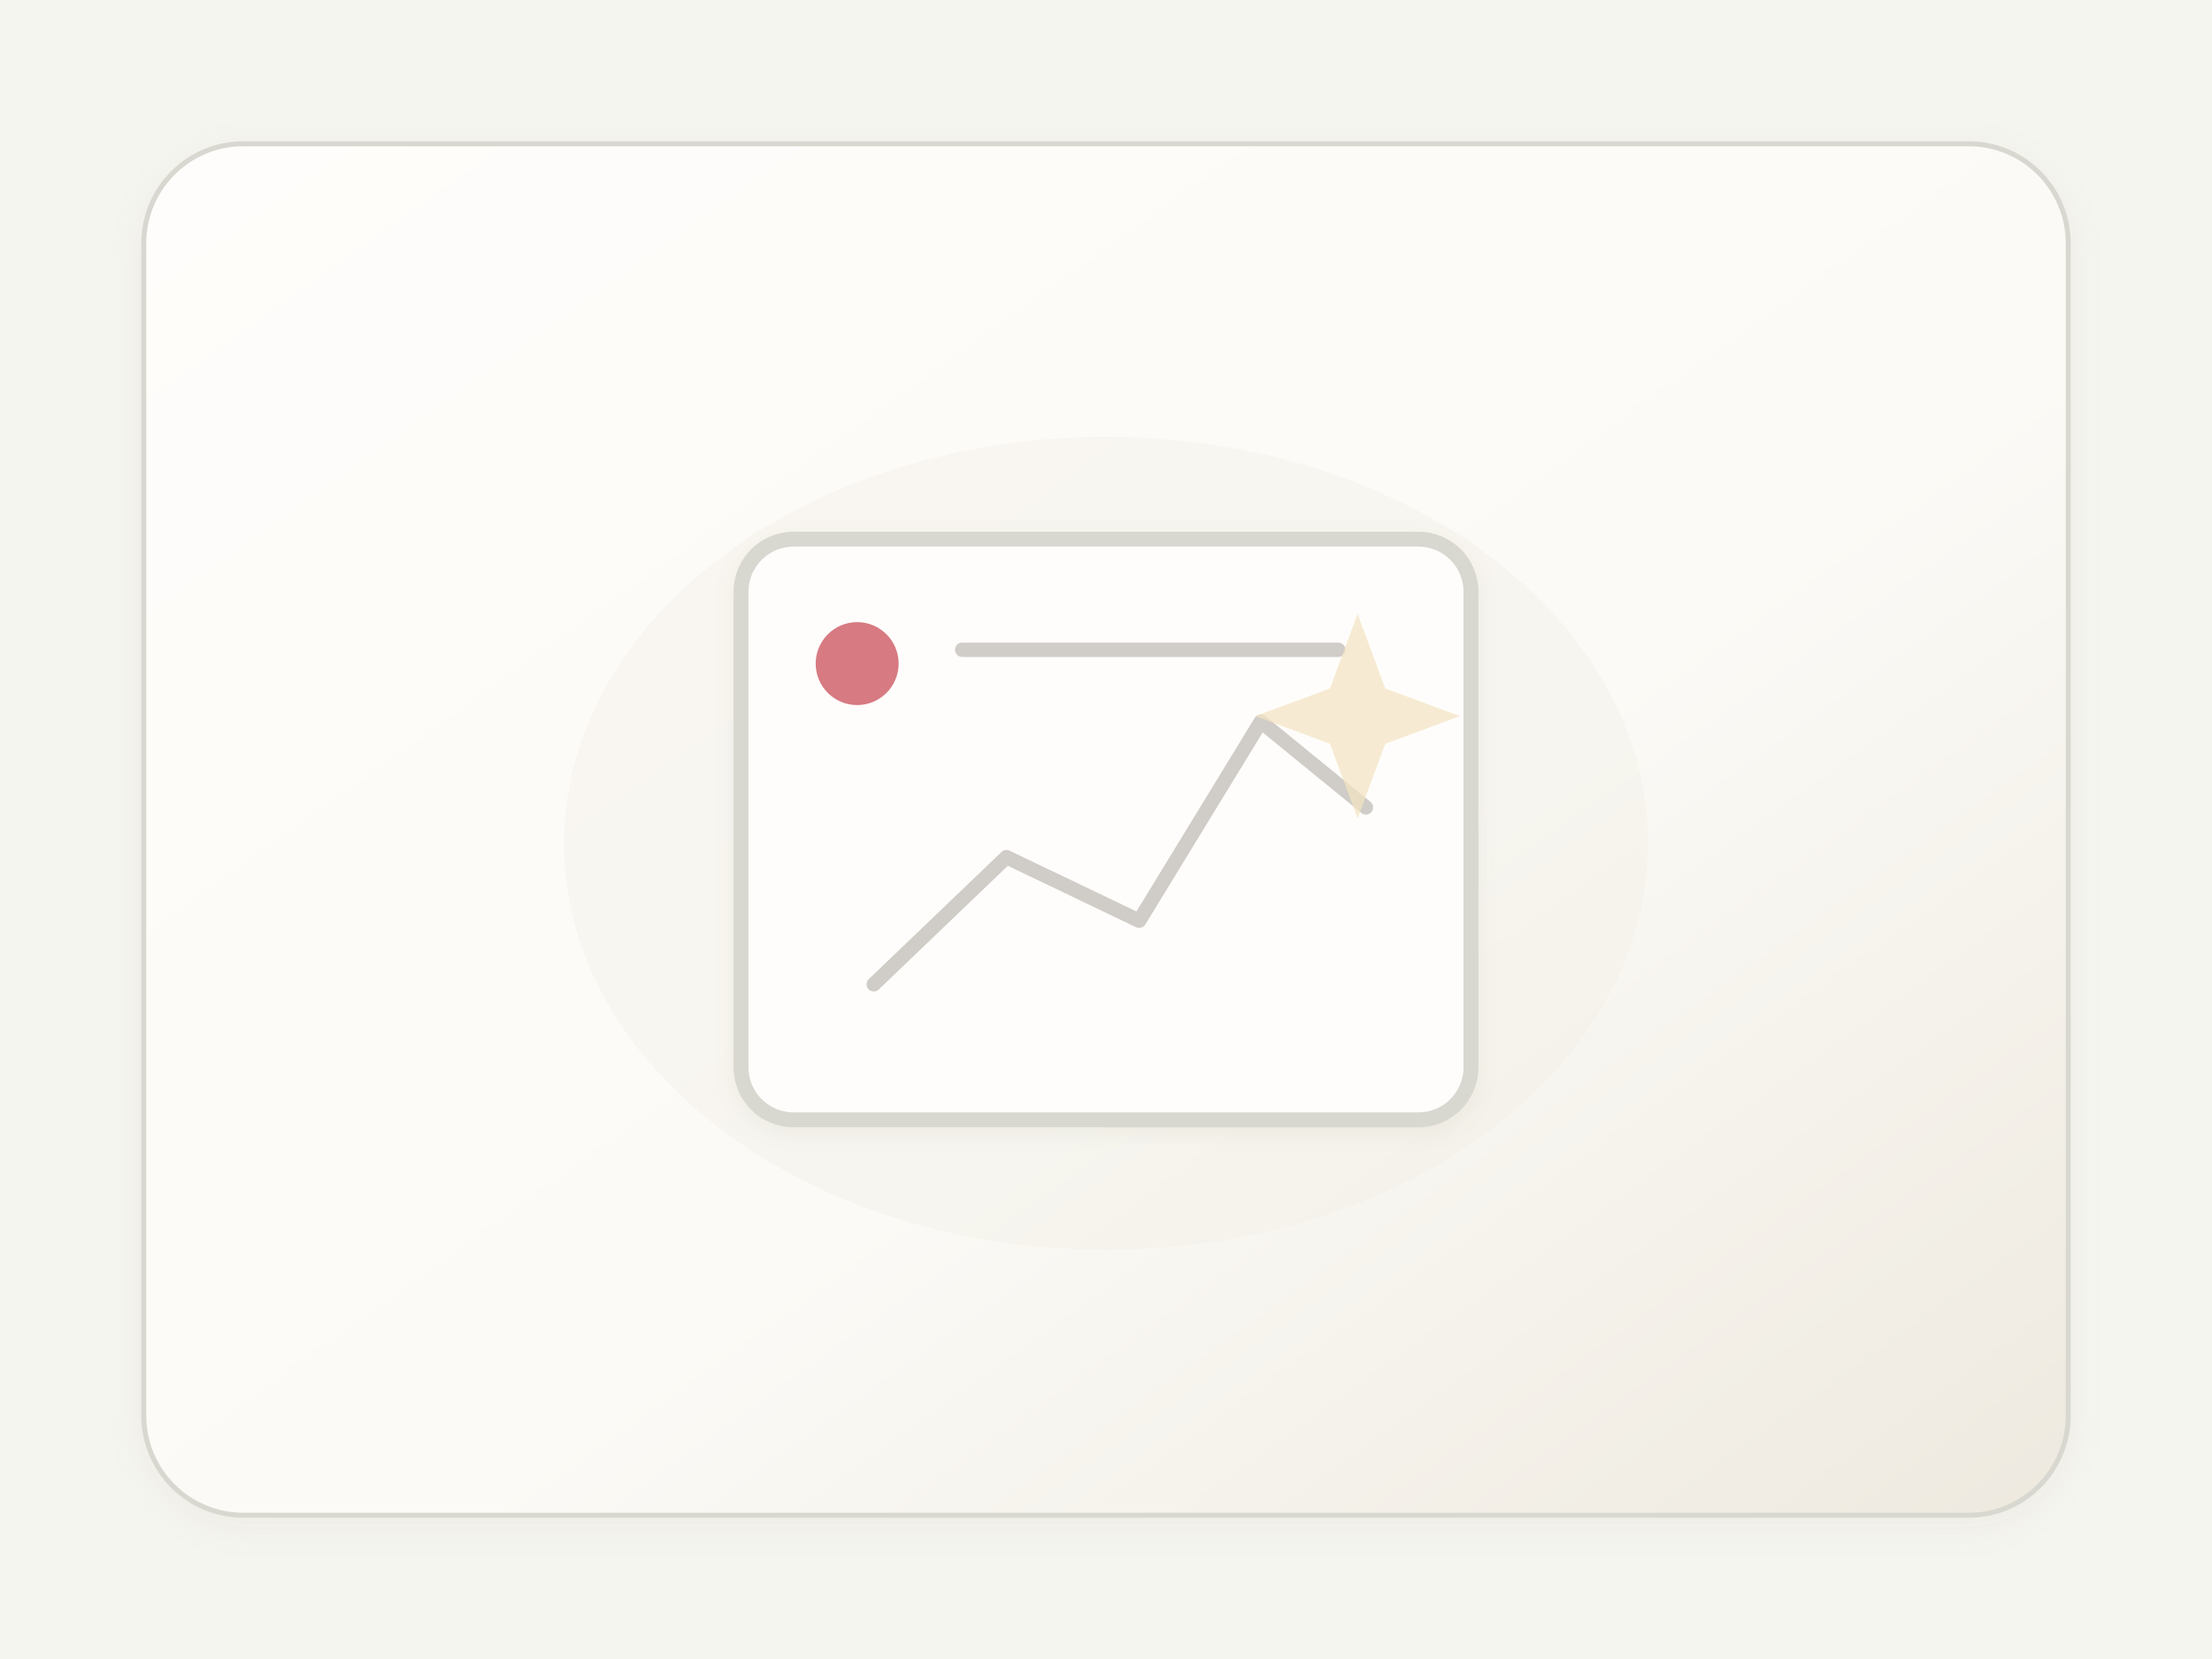
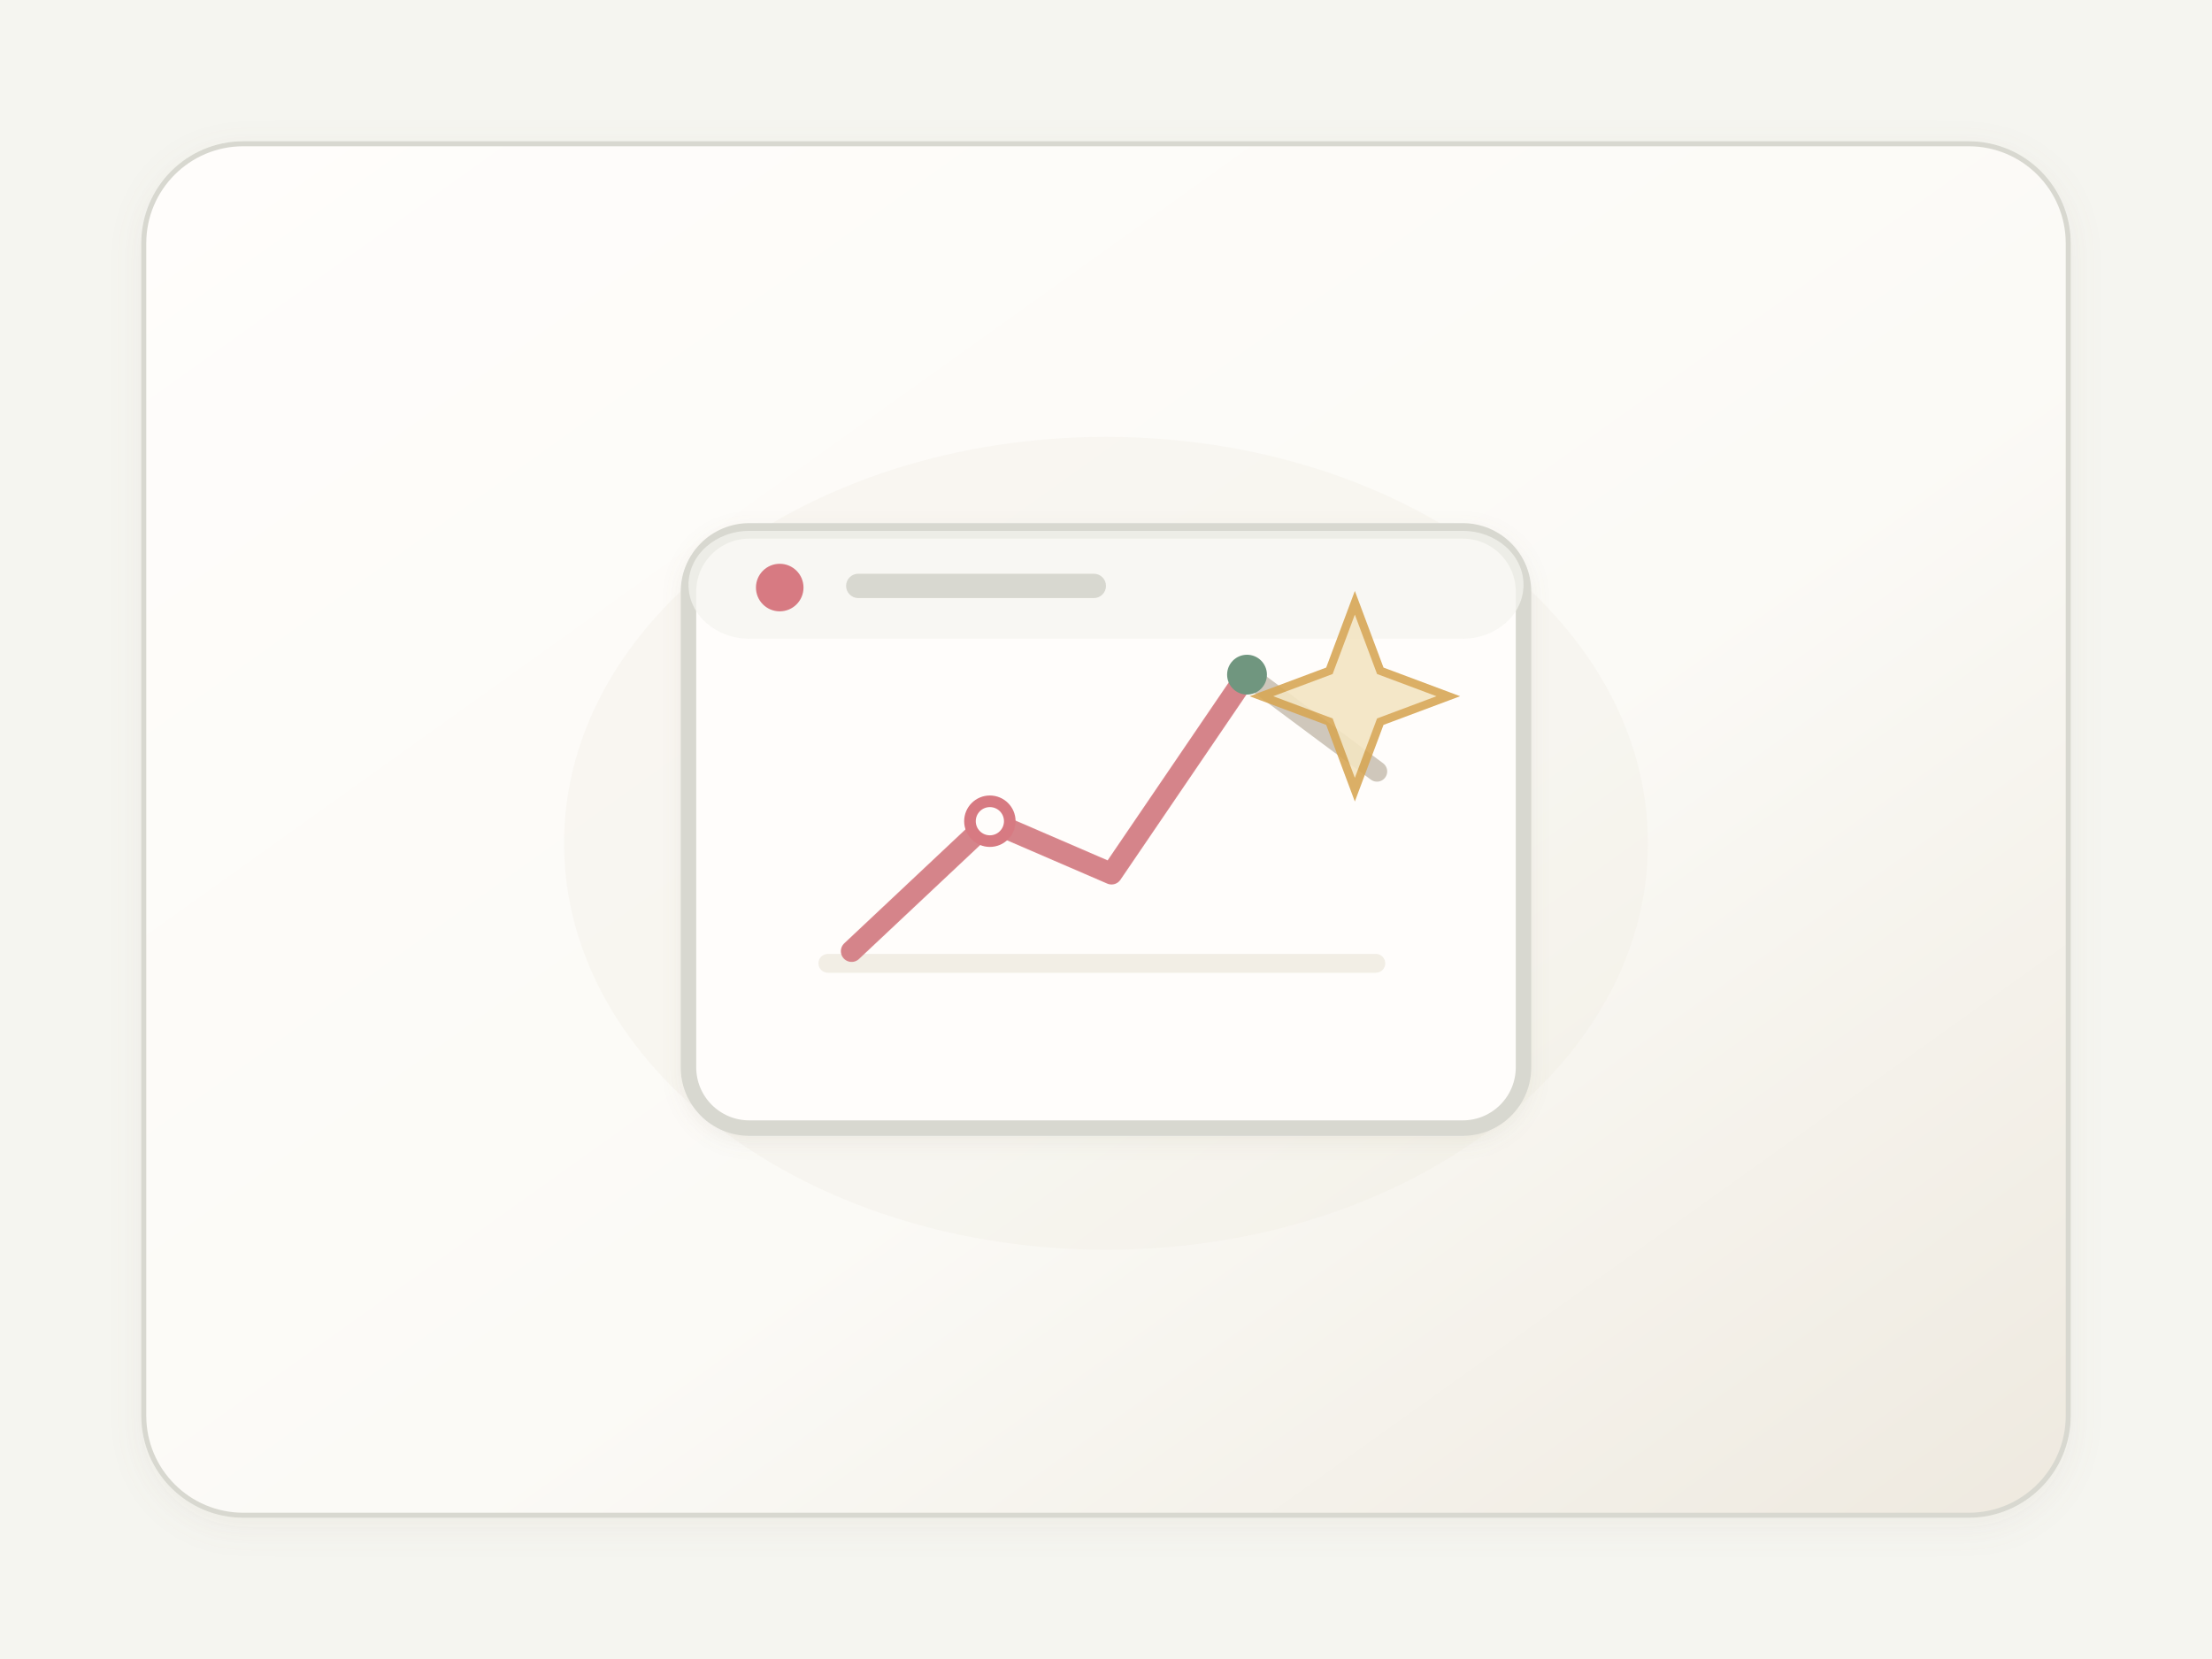
<svg xmlns="http://www.w3.org/2000/svg" data-theme="final_20260604-soft-editorial-v2" width="8000" height="6000" viewBox="0 0 8000 6000" role="img" aria-labelledby="title desc">
  <defs>
    <linearGradient id="paper" x1="0" y1="0" x2="1" y2="1">
      <stop offset="0" stop-color="#fffdfb" />
      <stop offset=".58" stop-color="#fbfaf6" />
      <stop offset="1" stop-color="#eee9df" />
    </linearGradient>
    <linearGradient id="rose" x1="0" y1="0" x2="1" y2="1">
      <stop stop-color="#f1ccd0" />
      <stop offset="1" stop-color="#d77a82" />
    </linearGradient>
    <linearGradient id="sage" x1="0" y1="0" x2="1" y2="1">
      <stop stop-color="#dce9df" />
      <stop offset="1" stop-color="#6f967f" />
    </linearGradient>
    <linearGradient id="gold" x1="0" y1="0" x2="1" y2="1">
      <stop stop-color="#f3e4c2" />
      <stop offset="1" stop-color="#d7a655" />
    </linearGradient>
    <filter id="cardShadow" x="-20%" y="-20%" width="140%" height="150%">
      <feDropShadow dx="0" dy="34" stdDeviation="58" flood-color="#a0917e" flood-opacity=".10" />
    </filter>
    <filter id="softShadow" x="-25%" y="-25%" width="150%" height="150%">
      <feDropShadow dx="0" dy="22" stdDeviation="34" flood-color="#a0917e" flood-opacity=".11" />
    </filter>
    <style>
    .stroke{fill:none;stroke:#6a6258;stroke-width:84;stroke-linecap:round;stroke-linejoin:round;opacity:.48}
    .thin{fill:none;stroke:#6a6258;stroke-width:52;stroke-linecap:round;stroke-linejoin:round;opacity:.32}
    .rose{fill:#d77a82}.rose-soft{fill:#f1ccd0}.sage{fill:#6f967f}.sage-soft{fill:#dce9df}.gold{fill:#d7a655}.gold-soft{fill:#f3e4c2}
    .paper{fill:#fffdfb}.line{stroke:#d8d8d0}.motif{filter:url(#softShadow)}
  </style>
  </defs>
  <rect width="8000" height="6000" fill="#f5f5f0" />
  <rect x="520" y="520" width="6960" height="4960" rx="360" fill="url(#paper)" stroke="#d8d8d0" stroke-width="18" filter="url(#cardShadow)" />
  <ellipse cx="4000" cy="3050" rx="1960" ry="1470" fill="#eee9df" opacity=".28" />
  <g class="motif" transform="translate(4000 3000)">
-     <rect x="-1320" y="-1050" width="2640" height="2100" rx="190" fill="#fffdfb" stroke="#d8d8d0" stroke-width="54" />
-     <circle cx="-900" cy="-600" r="150" fill="#d77a82" />
-     <path class="thin" d="M-840 560L-360 100 120 330 560 -390 940 -80" stroke="#d77a82" opacity=".85" />
-     <path class="thin" d="M-520 -650H840" opacity=".2" />
-     <path d="M910 -780l100 270 270 100-270 100-100 270-100-270-270-100 270-100z" fill="#f3e4c2" opacity=".72" />
+     <rect x="-1510" y="-1080" width="3020" height="2160" rx="220" fill="#fffdfb" stroke="#d8d8d0" stroke-width="56" />
+     <rect x="-1510" y="-1080" width="3020" height="390" rx="220" fill="#f5f5f0" opacity=".72" />
+     <circle cx="-1180" cy="-875" r="86" fill="#d77a82" />
+     <rect x="-940" y="-925" width="940" height="88" rx="44" fill="#d8d8d0" />
+     <rect x="-1040" y="450" width="2050" height="68" rx="34" fill="#eee9df" opacity=".78" />
+     <path d="M-920 440L-420 -30 20 160 510 -560 980 -210" fill="none" stroke="#cfc7bb" stroke-width="74" stroke-linecap="round" stroke-linejoin="round" />
+     <path d="M-920 440L-420 -30 20 160 510 -560" fill="none" stroke="#d77a82" stroke-width="78" stroke-linecap="round" stroke-linejoin="round" opacity=".86" />
+     <circle cx="-420" cy="-30" r="72" fill="#fffdfb" stroke="#d77a82" stroke-width="42" />
+     <circle cx="510" cy="-560" r="72" fill="#6f967f" />
+     <path d="M900 -820l92 246 246 92-246 92-92 246-92-246-246-92 246-92z" fill="#f3e4c2" stroke="#d7a655" stroke-width="30" opacity=".9" />
  </g>
</svg>
